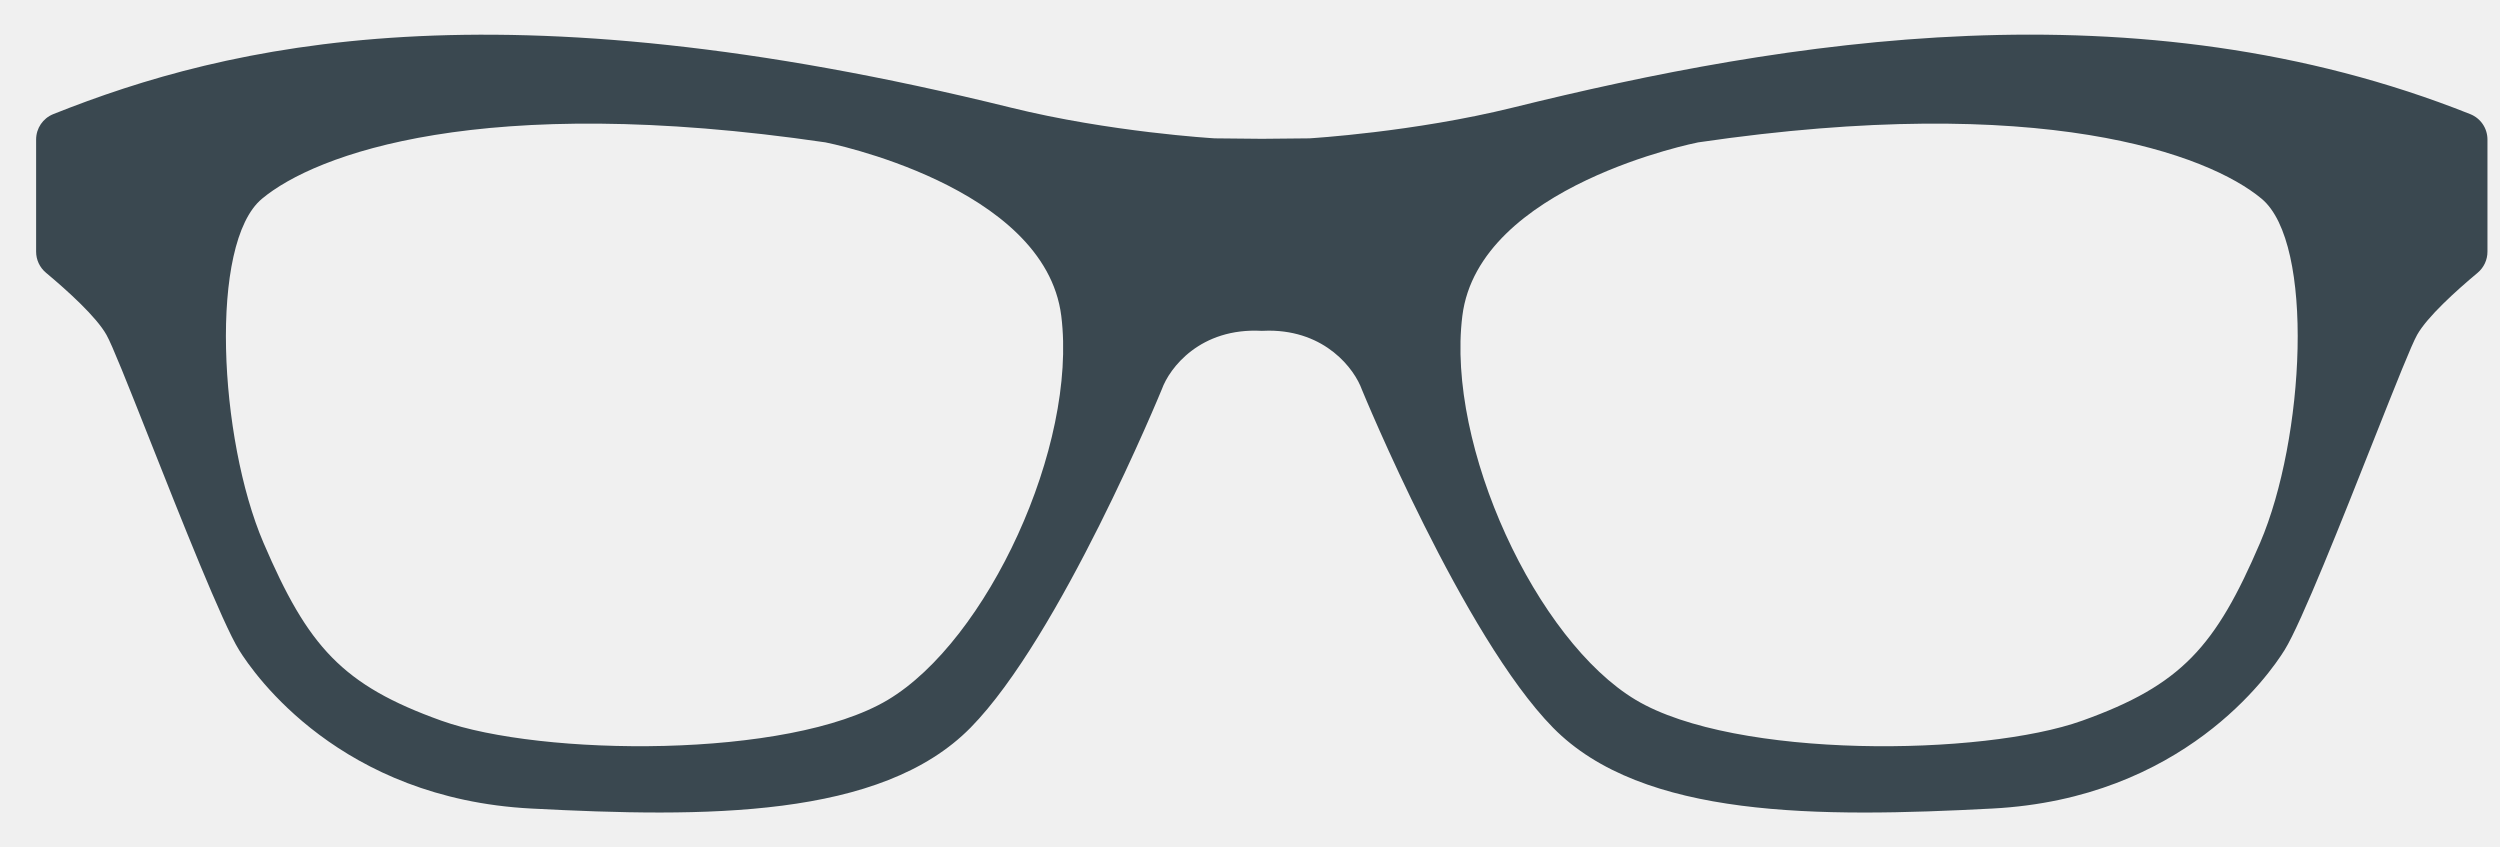
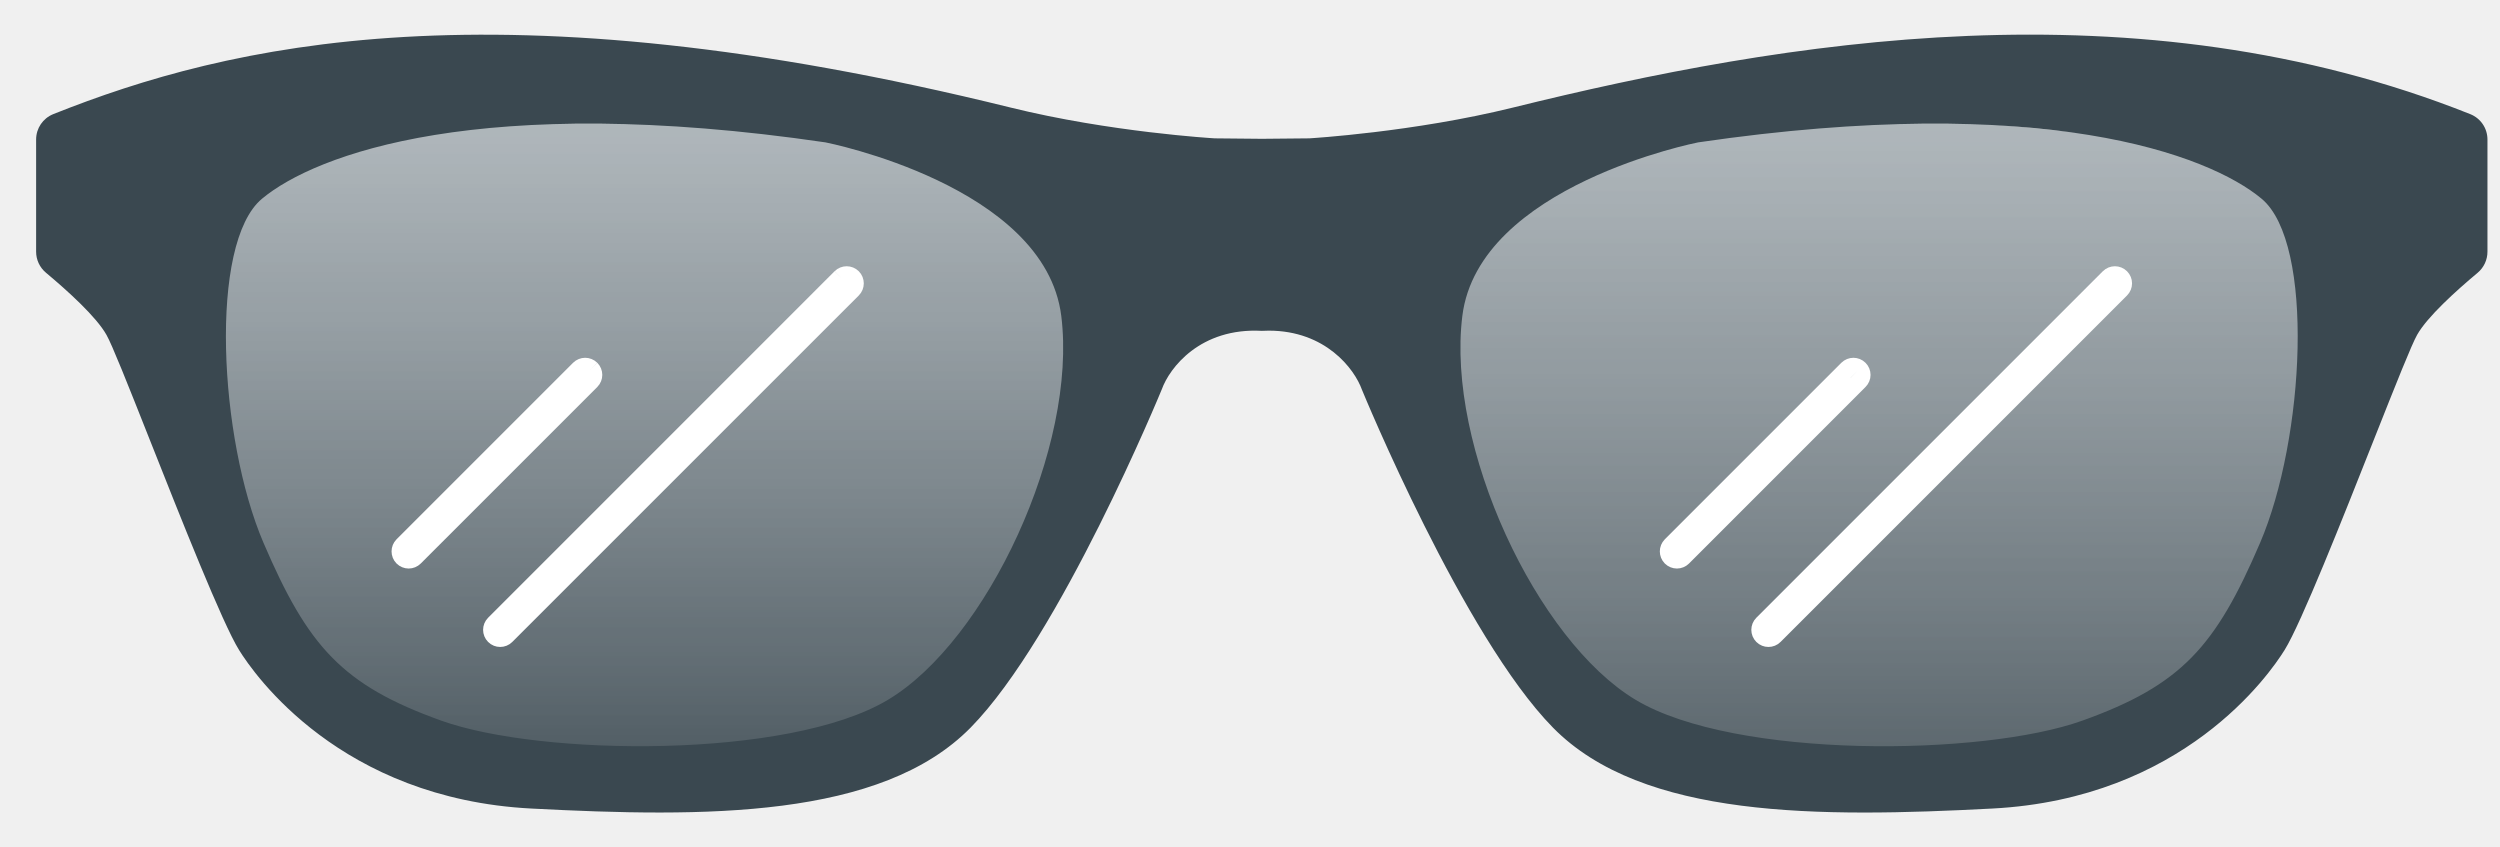
<svg xmlns="http://www.w3.org/2000/svg" width="65" height="22" viewBox="0 0 65 22" fill="none">
-   <path fill-rule="evenodd" clip-rule="evenodd" d="M58.763 14.112C57.607 16.811 56.72 17.813 54.137 18.738C51.554 19.664 45.115 19.741 42.532 18.199C39.949 16.656 37.597 11.606 38.021 8.213C38.445 4.82 44.151 3.702 44.151 3.702C53.096 2.391 57.414 4.011 58.802 5.167C60.19 6.324 59.92 11.413 58.763 14.112ZM23.082 18.198C20.498 19.741 14.06 19.663 11.477 18.738C8.894 17.813 8.007 16.81 6.85 14.111C5.694 11.413 5.424 6.323 6.812 5.167C8.2 4.01 12.518 2.391 21.463 3.702C21.463 3.702 27.169 4.82 27.593 8.213C28.017 11.606 25.665 16.656 23.082 18.198ZM64.226 2.967C55.551 -0.491 46.369 1.06 39.34 2.796C36.752 3.436 34.07 3.595 34.043 3.597L32.81 3.609L31.585 3.597C31.544 3.595 28.861 3.436 26.274 2.796C12.892 -0.51 5.945 1.15 1.388 2.966C1.115 3.075 0.939 3.335 0.939 3.628L0.939 6.544C0.939 6.755 1.032 6.954 1.194 7.09C1.767 7.569 2.505 8.238 2.768 8.706C2.914 8.964 3.296 9.923 3.907 11.467C4.699 13.467 5.783 16.205 6.215 16.9C6.613 17.543 8.854 20.763 13.811 21.022C18.314 21.257 22.906 21.288 25.235 18.919C27.562 16.553 30.181 10.185 30.207 10.122C30.407 9.565 31.207 8.515 32.807 8.602C32.868 8.599 32.93 8.597 32.989 8.597C34.462 8.597 35.215 9.587 35.411 10.134C35.432 10.186 38.052 16.553 40.379 18.92C42.708 21.288 47.3 21.258 51.803 21.022C56.758 20.763 59 17.544 59.399 16.901C59.831 16.206 60.915 13.467 61.706 11.468C62.318 9.924 62.7 8.964 62.845 8.706C63.108 8.239 63.847 7.57 64.42 7.091C64.581 6.955 64.674 6.756 64.674 6.544V3.629C64.674 3.335 64.498 3.076 64.226 2.967Z" fill="#3A4850" />
+   <path fill-rule="evenodd" clip-rule="evenodd" d="M38.5 4.95L36.967 7.198V9.577L37.733 11.351L38.5 13.702L39.5 15.4L41.624 18.725L46.897 19.989L54.094 19.402L57.134 17.494L59.74 13.702C59.74 13.702 60.559 9.424 60.559 8.906C60.559 8.387 59.74 5.592 59.74 5.592C59.74 5.592 58.419 3.813 57.776 3.813C57.134 3.813 52.248 3.214 51.366 3.214C50.484 3.214 44.153 3.214 44.153 3.214L41.24 4.425L38.5 4.95Z" fill="url(#paint0_linear_1_1953)" />
+   <path fill-rule="evenodd" clip-rule="evenodd" d="M6.6 4.95L5.067 7.198V9.577L5.833 11.351L6.6 13.702V15.68L9.724 18.725L14.997 19.989L22.194 19.402L24.855 17.299L26.909 14.507C26.909 14.507 28.41 8.6 28.41 8.082C28.41 7.564 26.909 5.353 26.909 5.353C26.909 5.353 25.497 4.043 24.855 4.043C24.212 4.043 20.348 3.214 19.466 3.214C18.584 3.214 12.253 3.214 12.253 3.214L8.183 3.214L6.6 4.95Z" fill="url(#paint1_linear_1_1953)" />
+   <path fill-rule="evenodd" clip-rule="evenodd" d="M58.763 14.112C57.607 16.811 56.72 17.813 54.137 18.738C51.554 19.664 45.115 19.741 42.532 18.199C39.949 16.656 37.597 11.606 38.021 8.213C38.445 4.82 44.151 3.702 44.151 3.702C53.096 2.391 57.414 4.011 58.802 5.167C60.19 6.324 59.92 11.413 58.763 14.112M23.082 18.198C20.498 19.741 14.06 19.663 11.477 18.738C8.894 17.813 8.007 16.81 6.85 14.111C5.694 11.413 5.424 6.323 6.812 5.167C8.2 4.01 12.518 2.391 21.463 3.702C21.463 3.702 27.169 4.82 27.593 8.213C28.017 11.606 25.665 16.656 23.082 18.198M64.226 2.967C55.551 -0.491 46.369 1.06 39.34 2.796C36.752 3.436 34.07 3.595 34.043 3.597L32.81 3.609L31.585 3.597C31.544 3.595 28.861 3.436 26.274 2.796C12.892 -0.51 5.945 1.15 1.388 2.966C1.115 3.075 0.939 3.335 0.939 3.628L0.939 6.544C0.939 6.755 1.032 6.954 1.194 7.09C1.767 7.569 2.505 8.238 2.768 8.706C2.914 8.964 3.296 9.923 3.907 11.467C4.699 13.467 5.783 16.205 6.215 16.9C6.613 17.543 8.854 20.763 13.811 21.022C18.314 21.257 22.906 21.288 25.235 18.919C27.562 16.553 30.181 10.185 30.207 10.122C30.407 9.565 31.207 8.515 32.807 8.602C32.868 8.599 32.93 8.597 32.989 8.597C34.462 8.597 35.215 9.587 35.411 10.134C35.432 10.186 38.052 16.553 40.379 18.92C42.708 21.288 47.3 21.258 51.803 21.022C56.758 20.763 59 17.544 59.399 16.901C59.831 16.206 60.915 13.467 61.706 11.468C62.318 9.924 62.7 8.964 62.845 8.706C63.108 8.239 63.847 7.57 64.42 7.091C64.581 6.955 64.674 6.756 64.674 6.544V3.629C64.674 3.335 64.498 3.076 64.226 2.967" fill="#3A4850" />
+   <path d="M15.335 9.627C15.268 9.561 15.161 9.561 15.094 9.627L10.505 14.216C10.439 14.283 10.439 14.39 10.505 14.457C10.539 14.49 10.582 14.507 10.625 14.507C10.669 14.507 10.712 14.49 10.745 14.457L15.335 9.867C15.401 9.801 15.401 9.693 15.335 9.627" stroke="white" stroke-width="0.55" />
+   <path d="M21.893 7.247L12.885 16.256C12.819 16.322 12.819 16.43 12.885 16.496C12.918 16.53 12.962 16.546 13.005 16.546C13.048 16.546 13.092 16.53 13.125 16.496L22.134 7.488C22.2 7.421 22.2 7.314 22.134 7.247C22.067 7.181 21.96 7.181 21.893 7.247" stroke="white" stroke-width="0.55" />
+   <path d="M48.309 9.627C48.243 9.561 48.136 9.561 48.069 9.627L43.48 14.216C43.414 14.283 43.414 14.39 43.48 14.457C43.513 14.49 43.557 14.507 43.6 14.507C43.643 14.507 43.687 14.49 43.72 14.457L48.309 9.867C48.376 9.801 48.376 9.693 48.309 9.627" stroke="white" stroke-width="0.55" />
+   <path d="M54.868 7.247L45.859 16.256C45.793 16.322 45.793 16.43 45.859 16.496C45.893 16.53 45.936 16.546 45.98 16.546C46.023 16.546 46.067 16.53 46.1 16.496L55.108 7.488C55.175 7.421 55.175 7.314 55.108 7.247C55.042 7.181 54.934 7.181 54.868 7.247" stroke="white" stroke-width="0.55" />
+   <defs>
+     <linearGradient id="paint0_linear_1_1953" x1="37.015" y1="3.214" x2="37.015" y2="19.922" gradientUnits="userSpaceOnUse">
+       <stop stop-color="#89959C" stop-opacity="0.629" />
+       <stop offset="1" stop-color="#3A4850" stop-opacity="0.821" />
+     </linearGradient>
+     <linearGradient id="paint1_linear_1_1953" x1="5.114" y1="3.214" x2="5.114" y2="19.922" gradientUnits="userSpaceOnUse">
+       <stop stop-color="#89959C" stop-opacity="0.629" />
+       <stop offset="1" stop-color="#3A4850" stop-opacity="0.885" />
+     </linearGradient>
+   </defs>
</svg>
